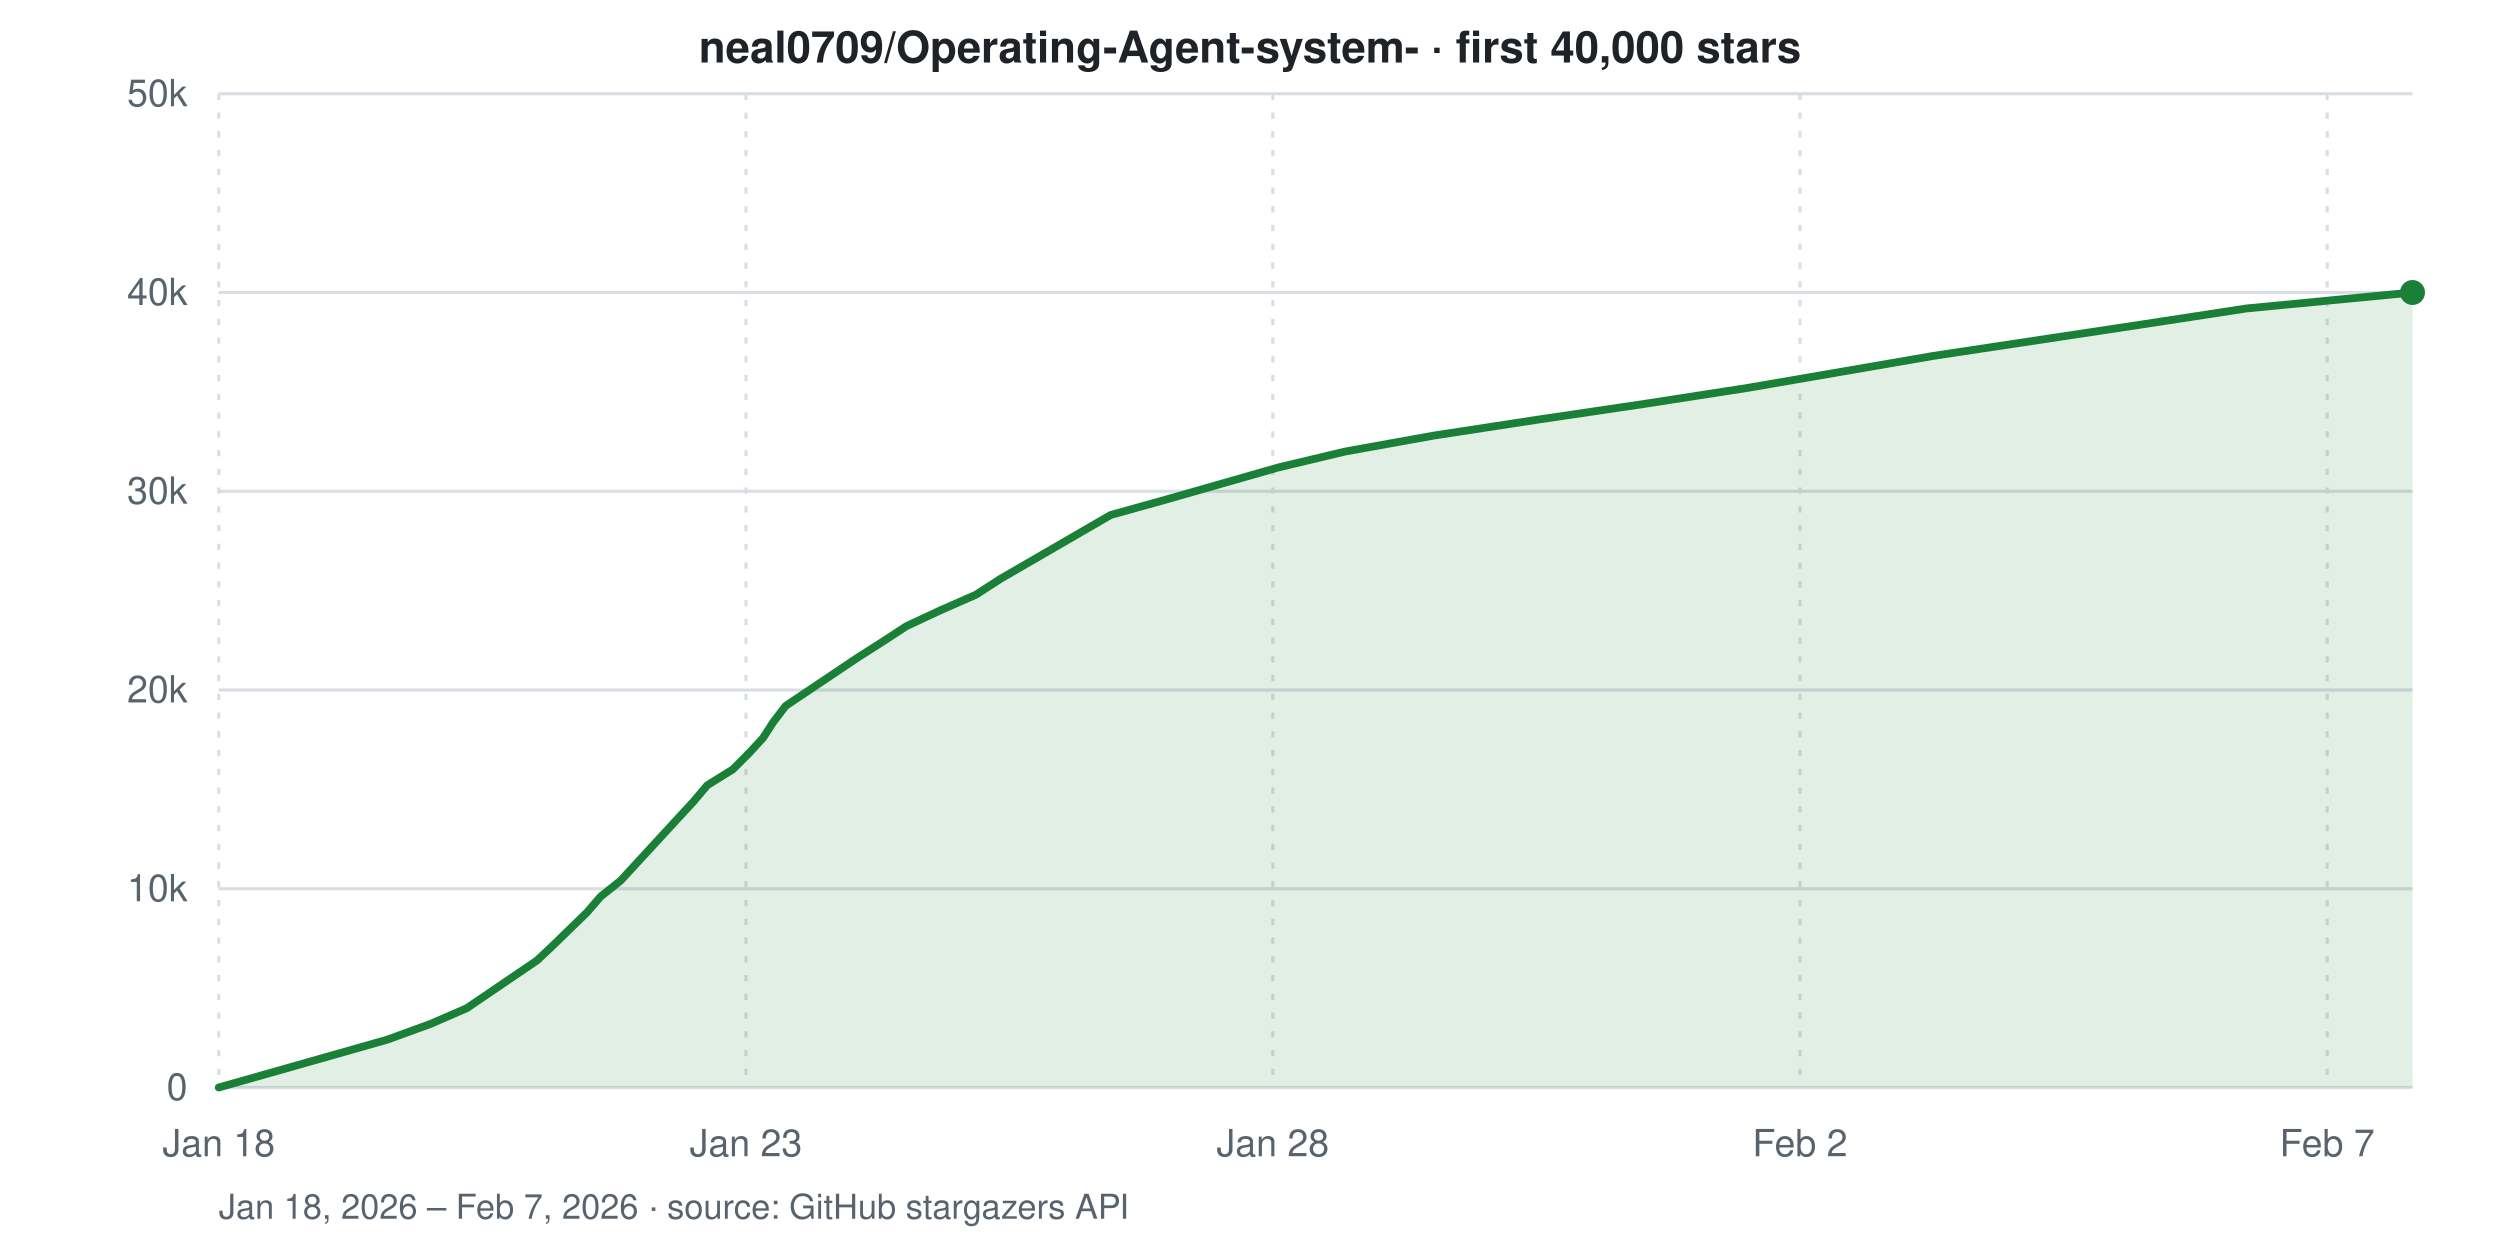
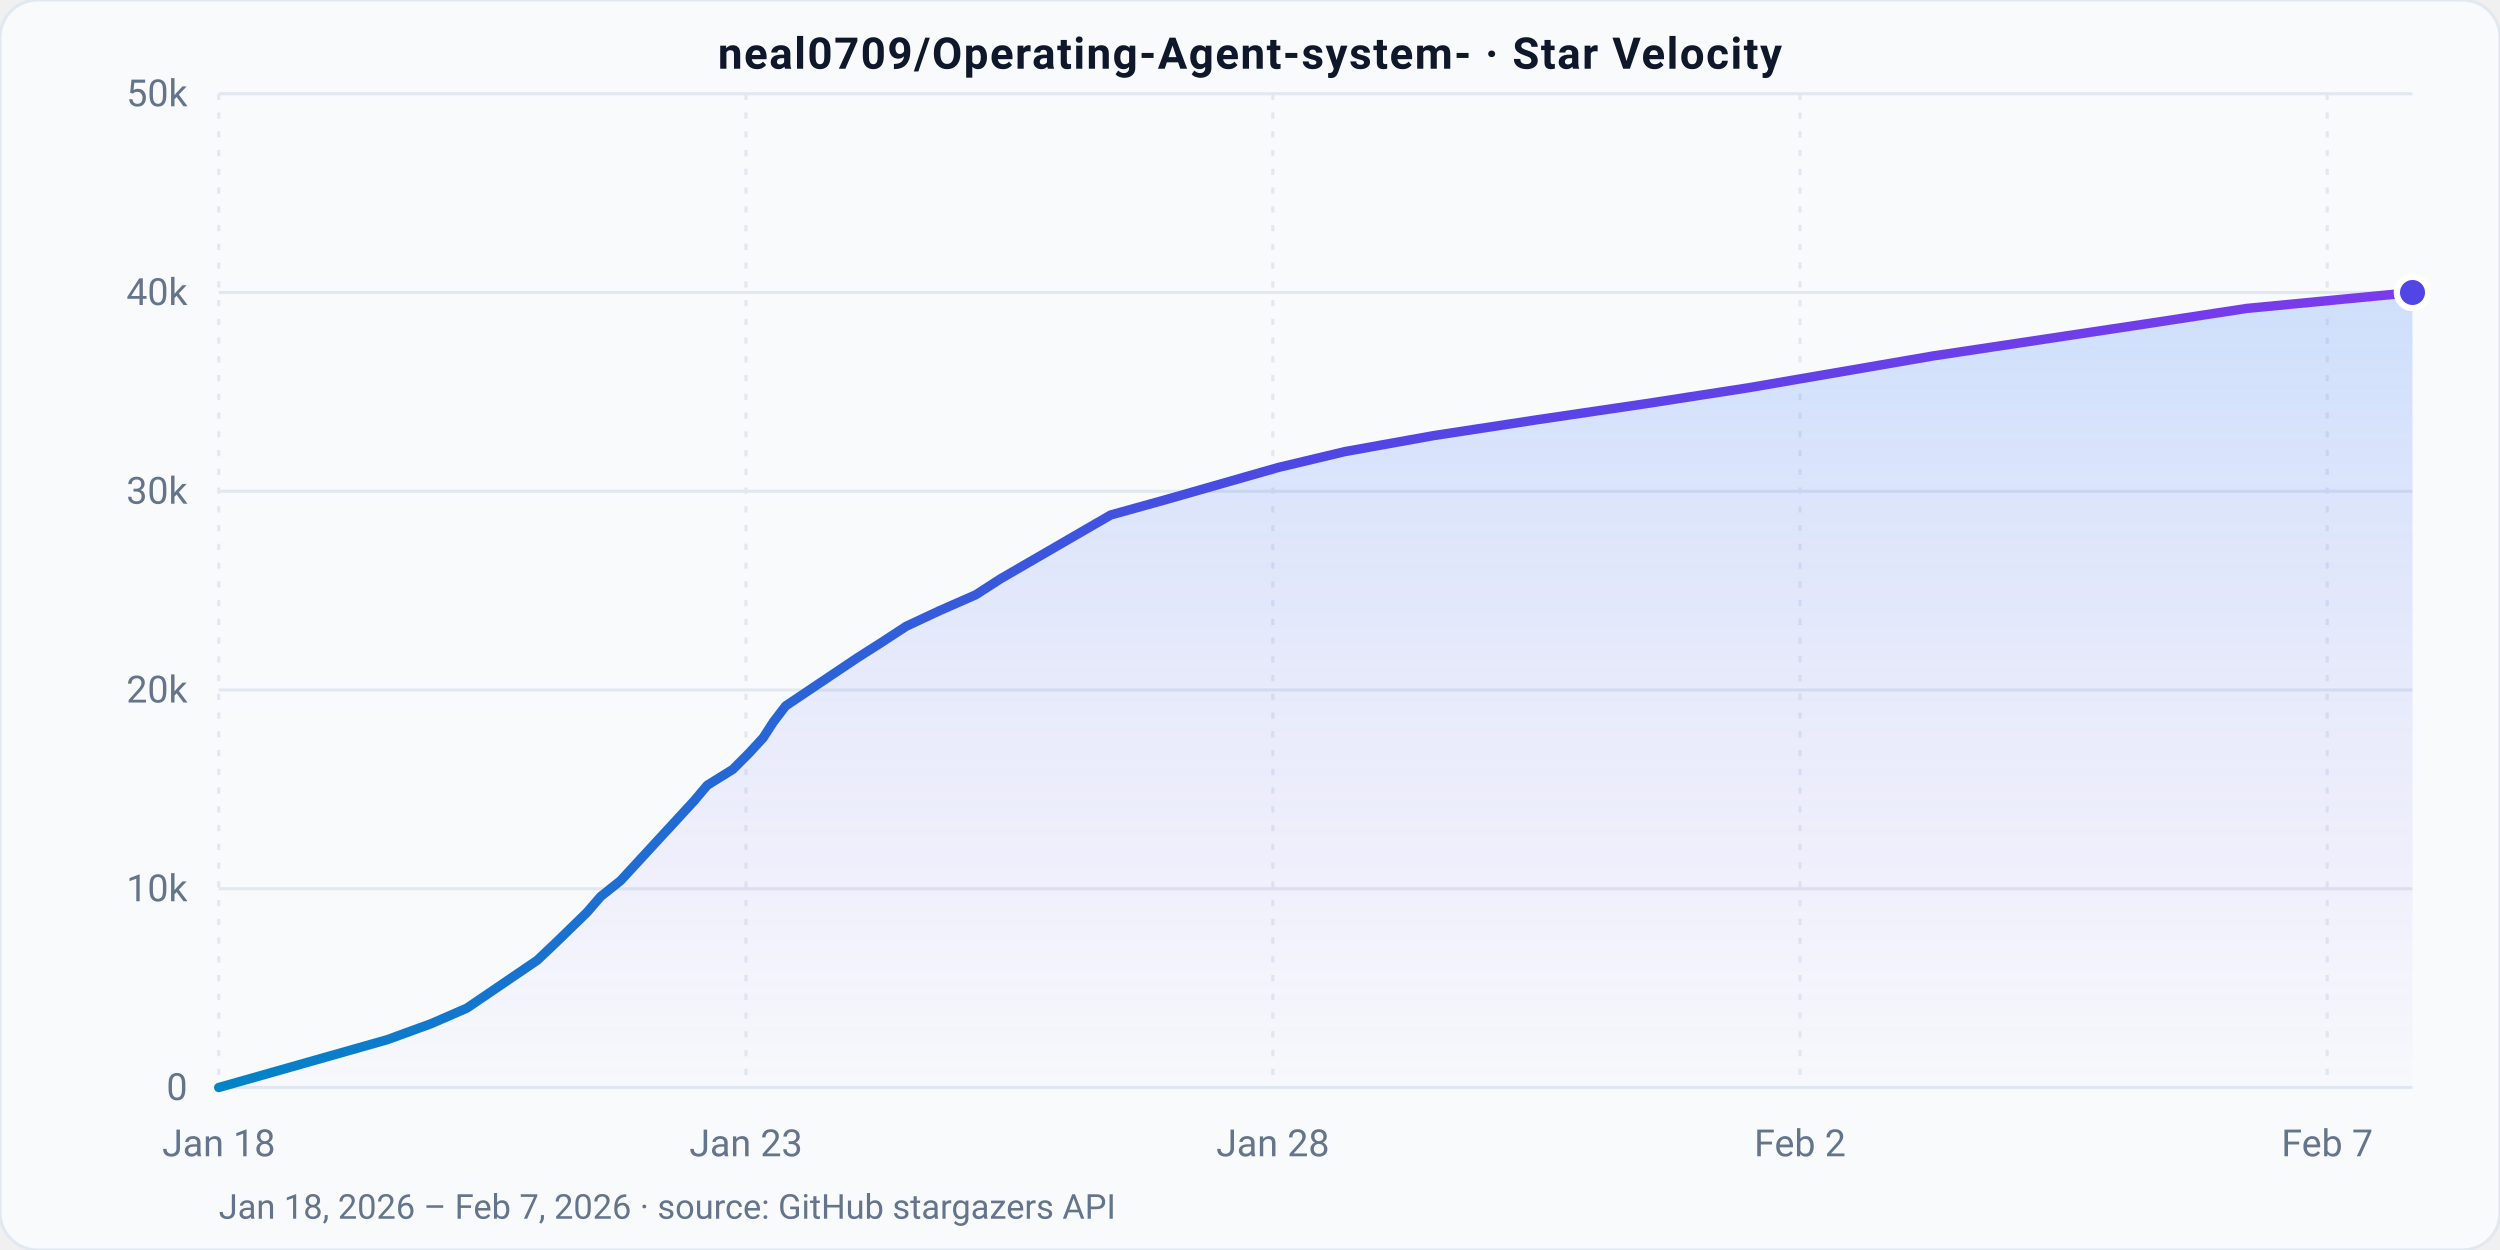
- <svg xmlns="http://www.w3.org/2000/svg" viewBox="0 0 800 400" width="800" height="400" font-family="-apple-system,BlinkMacSystemFont,Segoe UI,Helvetica,Arial,sans-serif">
-   <rect width="800" height="400" fill="#ffffff" />
-   <line x1="70" y1="348.0" x2="772" y2="348.0" stroke="#d8dee4" stroke-width="1" />
-   <text x="60" y="352.0" fill="#59636e" font-size="12" text-anchor="end">0</text>
-   <line x1="70" y1="284.4" x2="772" y2="284.4" stroke="#d8dee4" stroke-width="1" />
-   <text x="60" y="288.4" fill="#59636e" font-size="12" text-anchor="end">10k</text>
-   <line x1="70" y1="220.8" x2="772" y2="220.8" stroke="#d8dee4" stroke-width="1" />
-   <text x="60" y="224.8" fill="#59636e" font-size="12" text-anchor="end">20k</text>
-   <line x1="70" y1="157.2" x2="772" y2="157.2" stroke="#d8dee4" stroke-width="1" />
-   <text x="60" y="161.2" fill="#59636e" font-size="12" text-anchor="end">30k</text>
-   <line x1="70" y1="93.6" x2="772" y2="93.6" stroke="#d8dee4" stroke-width="1" />
-   <text x="60" y="97.6" fill="#59636e" font-size="12" text-anchor="end">40k</text>
-   <line x1="70" y1="30.0" x2="772" y2="30.0" stroke="#d8dee4" stroke-width="1" />
-   <text x="60" y="34.0" fill="#59636e" font-size="12" text-anchor="end">50k</text>
-   <line x1="70.0" y1="30" x2="70.0" y2="348" stroke="#d8dee4" stroke-width="1" stroke-dasharray="2 4" />
-   <text x="70.0" y="370" fill="#59636e" font-size="12" text-anchor="middle">Jan 18</text>
-   <line x1="238.7" y1="30" x2="238.7" y2="348" stroke="#d8dee4" stroke-width="1" stroke-dasharray="2 4" />
-   <text x="238.7" y="370" fill="#59636e" font-size="12" text-anchor="middle">Jan 23</text>
-   <line x1="407.3" y1="30" x2="407.3" y2="348" stroke="#d8dee4" stroke-width="1" stroke-dasharray="2 4" />
-   <text x="407.3" y="370" fill="#59636e" font-size="12" text-anchor="middle">Jan 28</text>
-   <line x1="576.0" y1="30" x2="576.0" y2="348" stroke="#d8dee4" stroke-width="1" stroke-dasharray="2 4" />
-   <text x="576.0" y="370" fill="#59636e" font-size="12" text-anchor="middle">Feb 2</text>
-   <line x1="744.7" y1="30" x2="744.7" y2="348" stroke="#d8dee4" stroke-width="1" stroke-dasharray="2 4" />
-   <text x="744.7" y="370" fill="#59636e" font-size="12" text-anchor="middle">Feb 7</text>
-   <polygon points="70,348 70.0,348.0 123.9,332.7 137.9,327.6 149.4,322.6 171.9,307.3 177.3,302.2 187.8,292.0 192.2,286.9 198.6,281.8 212.6,266.6 222.0,256.4 226.3,251.3 234.5,246.2 239.6,241.1 244.2,236.1 247.5,231.0 251.4,225.9 274.2,210.6 282.2,205.5 290.0,200.4 300.7,195.4 312.3,190.3 320.2,185.2 355.4,164.8 373.7,159.7 409.0,149.6 430.4,144.5 458.7,139.4 492.0,134.3 526.5,129.2 559.4,124.1 618.6,113.9 685.6,103.8 718.9,98.7 772.0,93.6 772,348" fill="#1a7f3720" />
-   <polyline points="70.0,348.0 123.9,332.7 137.9,327.6 149.4,322.6 171.9,307.3 177.3,302.2 187.8,292.0 192.2,286.9 198.6,281.8 212.6,266.6 222.0,256.4 226.3,251.3 234.5,246.2 239.6,241.1 244.2,236.1 247.5,231.0 251.4,225.9 274.2,210.6 282.2,205.5 290.0,200.4 300.7,195.4 312.3,190.3 320.2,185.2 355.4,164.8 373.7,159.7 409.0,149.6 430.4,144.5 458.7,139.4 492.0,134.3 526.5,129.2 559.4,124.1 618.6,113.9 685.6,103.8 718.9,98.7 772.0,93.6" fill="none" stroke="#1a7f37" stroke-width="2.5" stroke-linejoin="round" stroke-linecap="round" />
-   <circle cx="772.0" cy="93.6" r="4" fill="#1a7f37" />
-   <text x="400.0" y="20" fill="#1f2328" font-size="14" font-weight="600" text-anchor="middle">neal0709/Operating-Agent-system- · first 40,000 stars</text>
-   <text x="70" y="390" fill="#59636e" font-size="11">Jan 18, 2026 – Feb 7, 2026 · source: GitHub stargazers API</text>
+ <svg xmlns="http://www.w3.org/2000/svg" viewBox="0 0 800 400" width="800" height="400" font-family="-apple-system,BlinkMacSystemFont,'Segoe UI',Roboto,Helvetica,Arial,sans-serif">
+   <defs>
+     <linearGradient id="lineGradL" x1="0" y1="0" x2="1" y2="0">
+       <stop offset="0%" stop-color="#0284C7" />
+       <stop offset="50%" stop-color="#4F46E5" />
+       <stop offset="100%" stop-color="#7C3AED" />
+     </linearGradient>
+     <linearGradient id="areaGradL" x1="0" y1="0" x2="0" y2="1">
+       <stop offset="0%" stop-color="#3B82F6" stop-opacity="0.22" />
+       <stop offset="100%" stop-color="#8B5CF6" stop-opacity="0.01" />
+     </linearGradient>
+   </defs>
+   <rect width="800" height="400" rx="12" fill="#F8FAFC" stroke="#E2E8F0" stroke-width="1" />
+   <line x1="70" y1="348.0" x2="772" y2="348.0" stroke="#E2E8F0" stroke-width="1" />
+   <text x="60" y="352.0" fill="#64748B" font-size="12" text-anchor="end">0</text>
+   <line x1="70" y1="284.4" x2="772" y2="284.4" stroke="#E2E8F0" stroke-width="1" />
+   <text x="60" y="288.4" fill="#64748B" font-size="12" text-anchor="end">10k</text>
+   <line x1="70" y1="220.8" x2="772" y2="220.8" stroke="#E2E8F0" stroke-width="1" />
+   <text x="60" y="224.8" fill="#64748B" font-size="12" text-anchor="end">20k</text>
+   <line x1="70" y1="157.2" x2="772" y2="157.2" stroke="#E2E8F0" stroke-width="1" />
+   <text x="60" y="161.2" fill="#64748B" font-size="12" text-anchor="end">30k</text>
+   <line x1="70" y1="93.6" x2="772" y2="93.6" stroke="#E2E8F0" stroke-width="1" />
+   <text x="60" y="97.6" fill="#64748B" font-size="12" text-anchor="end">40k</text>
+   <line x1="70" y1="30.0" x2="772" y2="30.0" stroke="#E2E8F0" stroke-width="1" />
+   <text x="60" y="34.0" fill="#64748B" font-size="12" text-anchor="end">50k</text>
+   <line x1="70.0" y1="30" x2="70.0" y2="348" stroke="#E2E8F0" stroke-width="1" stroke-dasharray="2 4" />
+   <text x="70.0" y="370" fill="#64748B" font-size="12" text-anchor="middle">Jan 18</text>
+   <line x1="238.7" y1="30" x2="238.7" y2="348" stroke="#E2E8F0" stroke-width="1" stroke-dasharray="2 4" />
+   <text x="238.7" y="370" fill="#64748B" font-size="12" text-anchor="middle">Jan 23</text>
+   <line x1="407.3" y1="30" x2="407.3" y2="348" stroke="#E2E8F0" stroke-width="1" stroke-dasharray="2 4" />
+   <text x="407.3" y="370" fill="#64748B" font-size="12" text-anchor="middle">Jan 28</text>
+   <line x1="576.0" y1="30" x2="576.0" y2="348" stroke="#E2E8F0" stroke-width="1" stroke-dasharray="2 4" />
+   <text x="576.0" y="370" fill="#64748B" font-size="12" text-anchor="middle">Feb 2</text>
+   <line x1="744.7" y1="30" x2="744.7" y2="348" stroke="#E2E8F0" stroke-width="1" stroke-dasharray="2 4" />
+   <text x="744.7" y="370" fill="#64748B" font-size="12" text-anchor="middle">Feb 7</text>
+   <polygon points="70,348 70.0,348.0 123.9,332.7 137.9,327.6 149.4,322.6 171.9,307.3 177.3,302.2 187.8,292.0 192.2,286.9 198.6,281.8 212.6,266.6 222.0,256.4 226.3,251.3 234.5,246.2 239.6,241.1 244.2,236.1 247.5,231.0 251.4,225.9 274.2,210.6 282.2,205.5 290.0,200.4 300.7,195.4 312.3,190.3 320.2,185.2 355.4,164.8 373.7,159.7 409.0,149.6 430.4,144.5 458.7,139.4 492.0,134.3 526.5,129.2 559.4,124.1 618.6,113.9 685.6,103.8 718.9,98.7 772.0,93.6 772,348" fill="url(#areaGradL)" />
+   <polyline points="70.0,348.0 123.9,332.7 137.9,327.6 149.4,322.6 171.9,307.3 177.3,302.2 187.8,292.0 192.2,286.9 198.6,281.8 212.6,266.6 222.0,256.4 226.3,251.3 234.5,246.2 239.6,241.1 244.2,236.1 247.5,231.0 251.4,225.9 274.2,210.6 282.2,205.5 290.0,200.4 300.7,195.4 312.3,190.3 320.2,185.2 355.4,164.8 373.7,159.7 409.0,149.6 430.4,144.5 458.7,139.4 492.0,134.3 526.5,129.2 559.4,124.1 618.6,113.9 685.6,103.8 718.9,98.7 772.0,93.6" fill="none" stroke="url(#lineGradL)" stroke-width="3" stroke-linejoin="round" stroke-linecap="round" />
+   <circle cx="772.0" cy="93.6" r="5" fill="#4F46E5" stroke="#FFFFFF" stroke-width="2" />
+   <text x="400.0" y="22" fill="#0F172A" font-size="14" font-weight="700" text-anchor="middle" letter-spacing="0.5">neal0709/Operating-Agent-system- · Star Velocity</text>
+   <text x="70" y="390" fill="#64748B" font-size="11">Jan 18, 2026 – Feb 7, 2026 · source: GitHub stargazers API</text>
</svg>
